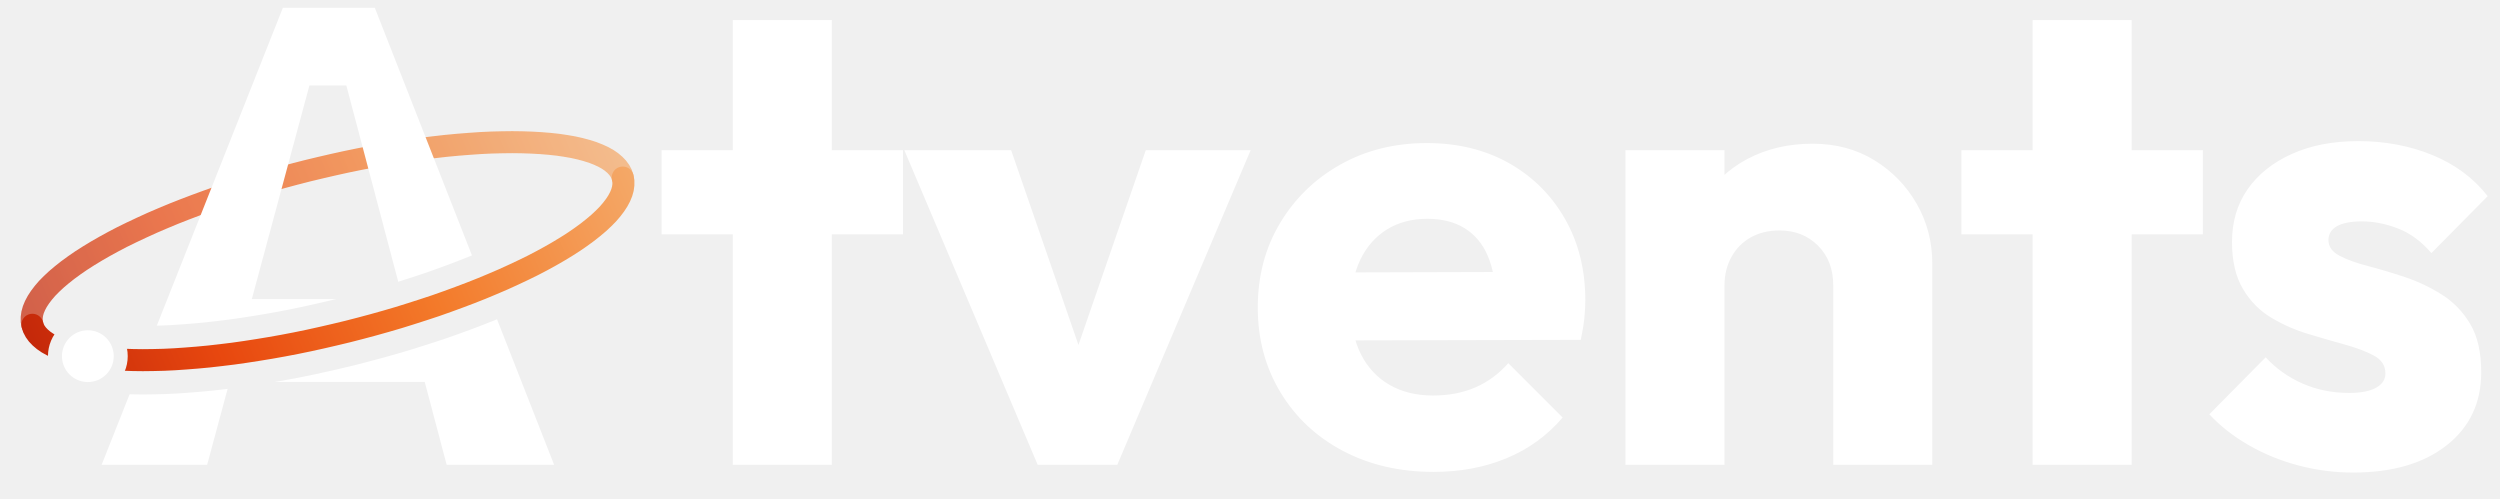
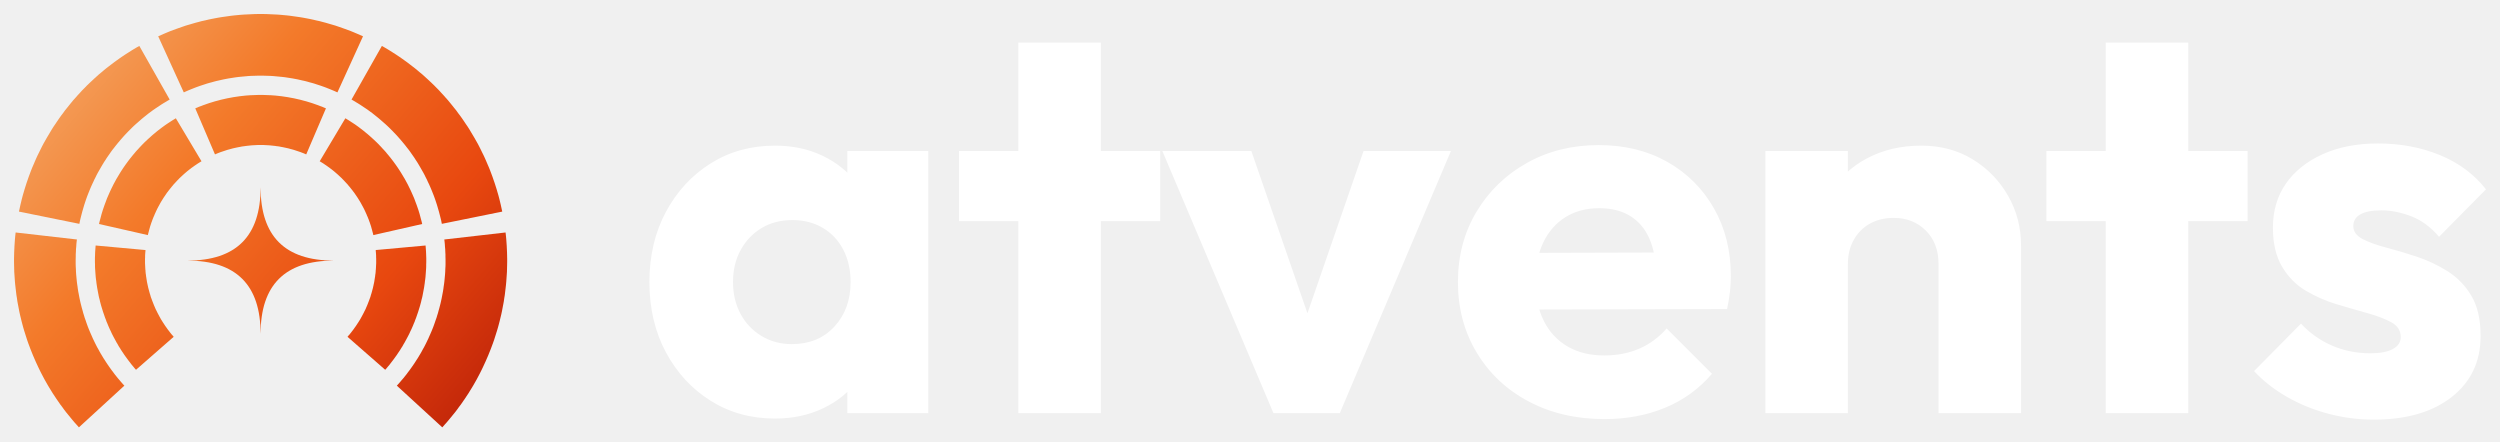
- <svg xmlns="http://www.w3.org/2000/svg" viewBox="-142 -718 3862 770">
+ <svg xmlns="http://www.w3.org/2000/svg" viewBox="-1180 -766 4635 818">
  <defs>
-     <linearGradient id="ga" gradientUnits="userSpaceOnUse" x1="-150" y1="-80" x2="880" y2="-520">
-       <stop offset="0" stop-color="#b81d08" />
-       <stop offset=".32" stop-color="#e8480f" />
-       <stop offset=".62" stop-color="#f37a2a" />
-       <stop offset="1" stop-color="#f4b173" />
+     <linearGradient id="g" x1="180" y1="150" x2="820" y2="696" gradientUnits="userSpaceOnUse">
+       <stop offset="0" stop-color="#f4b173" />
+       <stop offset=".35" stop-color="#f37a2a" />
+       <stop offset=".7" stop-color="#e8480f" />
+       <stop offset="1" stop-color="#b81d08" />
    </linearGradient>
-     <mask id="ma" maskUnits="userSpaceOnUse" x="-300" y="-900" width="1400" height="1100">
-       <rect x="-300" y="-900" width="1400" height="1100" fill="#fff" />
-       <path d="M820.0 -443.7 821.0 -438.2 821.0 -432.4 820.2 -426.5 818.5 -420.4 815.9 -414.1 812.5 -407.7 808.2 -401.1 803.1 -394.4 797.2 -387.5 790.4 -380.6 782.8 -373.5 774.4 -366.4 765.3 -359.2 755.3 -351.9 744.7 -344.6 733.3 -337.3 721.1 -329.9 708.4 -322.6 694.9 -315.2 680.9 -307.9 666.2 -300.7 650.9 -293.5 635.1 -286.3 618.8 -279.3 602.0 -272.3 584.8 -265.5 567.1 -258.8 549.1 -252.2 530.7 -245.7 511.9 -239.5 492.9 -233.4 473.7 -227.4 454.2 -221.7 434.6 -216.2 414.8 -210.9 395.0 -205.8 375.0 -201.0 355.1 -196.4 335.2 -192.0 315.3 -187.9 295.5 -184.1 275.9 -180.6 256.4 -177.4 237.1 -174.4 218.1 -171.7 199.3 -169.4 180.9 -167.3 162.8 -165.6 145.1 -164.2 127.8 -163.0 110.9 -162.2 94.6 -161.8 78.7 -161.6 63.4 -161.8 48.7 -162.3 34.6 -163.1 21.1 -164.2 8.2 -165.6 -4.0 -167.4 -15.5 -169.4 -26.2 -171.8 -36.2 -174.5 -45.5 -177.4 -53.9 -180.7 -61.6 -184.2 -68.5 -188.0 -74.5 -192.1 -79.7 -196.5 -84.1 -201.1 -87.6 -205.9 -90.3 -211.0 -92.0 -216.3" fill="none" stroke="#000" stroke-width="106" stroke-linecap="round" />
-       <circle cx="-6.3" cy="-167.8" r="61.6" fill="#000" />
-     </mask>
-     <mask id="ra" maskUnits="userSpaceOnUse" x="-300" y="-900" width="1400" height="1100">
-       <rect x="-300" y="-900" width="1400" height="1100" fill="#fff" />
-       <circle cx="-6.3" cy="-167.8" r="61.6" fill="#000" />
-     </mask>
  </defs>
-   <g mask="url(#ra)">
-     <path d="M-92.0 -216.3 -93.0 -221.8 -93.0 -227.6 -92.2 -233.5 -90.5 -239.6 -87.9 -245.9 -84.5 -252.3 -80.2 -258.9 -75.1 -265.6 -69.2 -272.5 -62.4 -279.4 -54.8 -286.5 -46.4 -293.6 -37.3 -300.8 -27.3 -308.1 -16.7 -315.4 -5.3 -322.7 6.9 -330.1 19.6 -337.4 33.1 -344.8 47.1 -352.1 61.8 -359.3 77.1 -366.5 92.9 -373.7 109.2 -380.7 126.0 -387.7 143.2 -394.5 160.9 -401.2 178.9 -407.8 197.3 -414.3 216.1 -420.5 235.1 -426.6 254.3 -432.6 273.8 -438.3 293.4 -443.8 313.2 -449.1 333.0 -454.2 353.0 -459.0 372.9 -463.6 392.8 -468.0 412.7 -472.1 432.5 -475.9 452.1 -479.4 471.6 -482.6 490.9 -485.6 509.9 -488.3 528.7 -490.6 547.1 -492.7 565.2 -494.4 582.9 -495.8 600.2 -497.0 617.1 -497.8 633.4 -498.2 649.3 -498.4 664.6 -498.2 679.3 -497.7 693.4 -496.9 706.9 -495.8 719.8 -494.4 732.0 -492.6 743.5 -490.6 754.2 -488.2 764.2 -485.5 773.5 -482.6 781.9 -479.3 789.6 -475.8 796.5 -472.0 802.5 -467.9 807.7 -463.5 812.1 -458.9 815.6 -454.1 818.3 -449.0 820.0 -443.7" fill="none" stroke="url(#ga)" stroke-width="34" stroke-linecap="round" opacity=".72" />
+   <g transform="translate(-1154 -740) scale(1.4286) translate(-180 -150)">
+     <path d="M264.2 686.4 L261.4 683.2 L258.5 680.0 L255.7 676.7 L253.0 673.4 L250.3 670.1 L247.6 666.8 L245.0 663.4 L242.5 659.9 L239.9 656.5 L237.5 653.0 L235.0 649.4 L232.7 645.9 L230.3 642.3 L228.1 638.7 L225.8 635.0 L223.6 631.3 L221.5 627.6 L219.4 623.9 L217.4 620.1 L215.4 616.3 L213.5 612.5 L211.6 608.6 L209.8 604.7 L208.0 600.8 L206.3 596.9 L204.6 593.0 L203.0 589.0 L201.4 585.0 L199.9 581.0 L198.4 577.0 L197.0 573.0 L195.7 568.9 L194.4 564.8 L193.1 560.7 L191.9 556.6 L190.8 552.5 L189.7 548.3 L188.7 544.1 L187.7 540.0 L186.8 535.8 L186.0 531.6 L185.2 527.4 L184.4 523.2 L183.8 518.9 L183.1 514.7 L182.6 510.4 L182.1 506.2 L181.6 501.9 L181.2 497.7 L180.9 493.4 L180.6 489.1 L180.3 484.8 L180.2 480.6 L180.1 476.3 L180.0 472.0 L180.0 467.7 L180.1 463.4 L180.2 459.2 L180.4 454.9 L180.6 450.6 L180.9 446.3 L181.2 442.1 L181.6 437.8 L182.1 433.5 L261.6 442.6 L261.2 445.8 L260.9 449.0 L260.7 452.2 L260.4 455.4 L260.3 458.7 L260.1 461.9 L260.1 465.1 L260.0 468.3 L260.0 471.5 L260.0 474.7 L260.1 477.9 L260.3 481.1 L260.4 484.3 L260.6 487.6 L260.9 490.8 L261.2 494.0 L261.5 497.1 L261.9 500.3 L262.4 503.5 L262.8 506.7 L263.3 509.9 L263.9 513.0 L264.5 516.2 L265.1 519.3 L265.8 522.5 L266.5 525.6 L267.3 528.7 L268.1 531.8 L269.0 534.9 L269.8 538.0 L270.8 541.1 L271.7 544.2 L272.8 547.2 L273.8 550.2 L274.9 553.3 L276.0 556.3 L277.2 559.3 L278.4 562.2 L279.7 565.2 L281.0 568.1 L282.3 571.1 L283.7 574.0 L285.1 576.9 L286.5 579.7 L288.0 582.6 L289.6 585.4 L291.1 588.2 L292.7 591.0 L294.4 593.8 L296.0 596.5 L297.8 599.2 L299.5 601.9 L301.3 604.6 L303.1 607.2 L305.0 609.9 L306.8 612.4 L308.8 615.0 L310.7 617.6 L312.7 620.1 L314.7 622.6 L316.8 625.0 L318.9 627.5 L321.0 629.9 L323.2 632.3Z" fill="url(#g)" />
+     <path d="M338.3 611.7 L336.5 609.7 L334.8 607.6 L333.0 605.5 L331.3 603.3 L329.7 601.2 L328.0 599.0 L326.4 596.8 L324.8 594.6 L323.2 592.4 L321.7 590.1 L320.2 587.9 L318.7 585.6 L317.3 583.3 L315.8 581.0 L314.5 578.6 L313.1 576.3 L311.8 573.9 L310.5 571.5 L309.2 569.1 L307.9 566.6 L306.7 564.2 L305.6 561.7 L304.4 559.3 L303.3 556.8 L302.2 554.3 L301.2 551.8 L300.1 549.3 L299.2 546.7 L298.2 544.2 L297.3 541.6 L296.4 539.0 L295.5 536.4 L294.7 533.8 L293.9 531.2 L293.1 528.6 L292.4 526.0 L291.7 523.4 L291.1 520.7 L290.4 518.1 L289.8 515.4 L289.3 512.7 L288.8 510.1 L288.3 507.4 L287.8 504.7 L287.4 502.0 L287.0 499.3 L286.7 496.6 L286.3 493.9 L286.0 491.2 L285.8 488.5 L285.6 485.8 L285.4 483.0 L285.2 480.3 L285.1 477.6 L285.1 474.9 L285.0 472.2 L285.0 469.4 L285.0 466.7 L285.1 464.0 L285.2 461.3 L285.3 458.5 L285.5 455.8 L285.7 453.1 L285.9 450.4 L350.6 456.3 L350.5 458.2 L350.3 460.1 L350.2 462.0 L350.1 463.9 L350.1 465.8 L350.0 467.7 L350.0 469.6 L350.0 471.5 L350.0 473.4 L350.1 475.3 L350.2 477.2 L350.3 479.1 L350.4 481.0 L350.6 482.9 L350.7 484.8 L350.9 486.7 L351.2 488.6 L351.4 490.5 L351.7 492.3 L352.0 494.2 L352.3 496.1 L352.6 498.0 L353.0 499.8 L353.4 501.7 L353.8 503.5 L354.2 505.4 L354.7 507.2 L355.2 509.1 L355.7 510.9 L356.2 512.7 L356.8 514.5 L357.3 516.4 L357.9 518.2 L358.6 520.0 L359.2 521.7 L359.9 523.5 L360.6 525.3 L361.3 527.1 L362.0 528.8 L362.8 530.6 L363.5 532.3 L364.3 534.0 L365.2 535.7 L366.0 537.4 L366.9 539.1 L367.8 540.8 L368.7 542.5 L369.6 544.1 L370.5 545.8 L371.5 547.4 L372.5 549.0 L373.5 550.6 L374.6 552.2 L375.6 553.8 L376.7 555.4 L377.8 556.9 L378.9 558.5 L380.0 560.0 L381.2 561.5 L382.3 563.0 L383.5 564.5 L384.7 566.0 L386.0 567.4 L387.2 568.9Z" fill="url(#g)" />
+     <path d="M186.4 406.4 L187.3 402.3 L188.2 398.1 L189.2 393.9 L190.2 389.8 L191.3 385.6 L192.5 381.5 L193.7 377.4 L195.0 373.3 L196.3 369.2 L197.7 365.2 L199.1 361.1 L200.6 357.1 L202.1 353.1 L203.7 349.1 L205.4 345.2 L207.1 341.2 L208.8 337.3 L210.6 333.4 L212.5 329.6 L214.4 325.7 L216.3 321.9 L218.3 318.1 L220.4 314.4 L222.5 310.7 L224.7 307.0 L226.9 303.3 L229.1 299.6 L231.4 296.0 L233.8 292.5 L236.2 288.9 L238.6 285.4 L241.1 281.9 L243.7 278.5 L246.2 275.0 L248.9 271.7 L251.6 268.3 L254.3 265.0 L257.0 261.7 L259.9 258.5 L262.7 255.3 L265.6 252.2 L268.5 249.0 L271.5 246.0 L274.5 242.9 L277.6 239.9 L280.7 237.0 L283.8 234.1 L287.0 231.2 L290.2 228.3 L293.5 225.6 L296.8 222.8 L300.1 220.1 L303.5 217.5 L306.9 214.9 L310.3 212.3 L313.8 209.8 L317.3 207.3 L320.8 204.9 L324.4 202.5 L328.0 200.2 L331.6 197.9 L335.2 195.7 L338.9 193.5 L342.6 191.4 L382.0 261.0 L379.2 262.6 L376.4 264.3 L373.7 265.9 L371.0 267.6 L368.3 269.4 L365.6 271.2 L362.9 273.0 L360.3 274.8 L357.7 276.7 L355.1 278.6 L352.6 280.6 L350.1 282.6 L347.6 284.6 L345.1 286.7 L342.7 288.8 L340.3 290.9 L337.9 293.0 L335.5 295.2 L333.2 297.4 L330.9 299.7 L328.6 302.0 L326.4 304.3 L324.2 306.6 L322.0 309.0 L319.9 311.4 L317.8 313.8 L315.7 316.3 L313.7 318.7 L311.7 321.2 L309.7 323.8 L307.7 326.3 L305.8 328.9 L304.0 331.5 L302.1 334.2 L300.3 336.8 L298.6 339.5 L296.8 342.2 L295.1 345.0 L293.5 347.7 L291.9 350.5 L290.3 353.3 L288.7 356.1 L287.2 358.9 L285.8 361.8 L284.3 364.7 L283.0 367.6 L281.6 370.5 L280.3 373.4 L279.0 376.4 L277.8 379.3 L276.6 382.3 L275.4 385.3 L274.3 388.3 L273.2 391.4 L272.2 394.4 L271.2 397.5 L270.3 400.5 L269.4 403.6 L268.5 406.7 L267.7 409.8 L266.9 412.9 L266.1 416.1 L265.4 419.2 L264.8 422.3Z" fill="url(#g)" />
+     <path d="M290.3 422.5 L290.9 419.8 L291.6 417.2 L292.3 414.6 L293.0 411.9 L293.7 409.3 L294.5 406.7 L295.3 404.1 L296.2 401.5 L297.1 398.9 L298.0 396.4 L299.0 393.8 L299.9 391.3 L300.9 388.7 L302.0 386.2 L303.1 383.7 L304.2 381.2 L305.3 378.8 L306.5 376.3 L307.7 373.9 L308.9 371.4 L310.2 369.0 L311.5 366.6 L312.8 364.2 L314.2 361.9 L315.6 359.5 L317.0 357.2 L318.4 354.9 L319.9 352.6 L321.4 350.3 L322.9 348.1 L324.5 345.8 L326.1 343.6 L327.7 341.4 L329.3 339.3 L331.0 337.1 L332.7 335.0 L334.4 332.9 L336.2 330.8 L337.9 328.7 L339.7 326.7 L341.6 324.7 L343.4 322.7 L345.3 320.7 L347.2 318.7 L349.1 316.8 L351.1 314.9 L353.1 313.0 L355.1 311.2 L357.1 309.4 L359.1 307.6 L361.2 305.8 L363.3 304.1 L365.4 302.3 L367.6 300.6 L369.7 299.0 L371.9 297.3 L374.1 295.7 L376.3 294.1 L378.5 292.6 L380.8 291.1 L383.1 289.6 L385.4 288.1 L387.7 286.7 L390.0 285.3 L423.3 341.1 L421.6 342.1 L420.0 343.1 L418.4 344.1 L416.8 345.2 L415.3 346.2 L413.7 347.3 L412.2 348.4 L410.6 349.5 L409.1 350.7 L407.6 351.8 L406.1 353.0 L404.6 354.2 L403.2 355.4 L401.7 356.7 L400.3 357.9 L398.9 359.2 L397.5 360.5 L396.1 361.8 L394.7 363.1 L393.4 364.5 L392.1 365.8 L390.8 367.2 L389.5 368.6 L388.2 370.0 L386.9 371.4 L385.7 372.9 L384.5 374.3 L383.3 375.8 L382.1 377.3 L380.9 378.8 L379.8 380.3 L378.6 381.8 L377.5 383.4 L376.5 384.9 L375.4 386.5 L374.3 388.1 L373.3 389.7 L372.3 391.3 L371.3 392.9 L370.3 394.6 L369.4 396.2 L368.5 397.9 L367.6 399.5 L366.7 401.2 L365.8 402.9 L365.0 404.6 L364.2 406.3 L363.4 408.1 L362.6 409.8 L361.9 411.6 L361.1 413.3 L360.4 415.1 L359.7 416.8 L359.1 418.6 L358.4 420.4 L357.8 422.2 L357.2 424.0 L356.6 425.8 L356.1 427.7 L355.6 429.5 L355.1 431.3 L354.6 433.2 L354.1 435.0 L353.7 436.9Z" fill="url(#g)" />
+     <path d="M367.1 178.9 L371.0 177.2 L374.9 175.5 L378.9 173.8 L382.8 172.2 L386.8 170.7 L390.9 169.2 L394.9 167.8 L398.9 166.4 L403.0 165.0 L407.1 163.8 L411.2 162.6 L415.3 161.4 L419.5 160.3 L423.6 159.2 L427.8 158.3 L432.0 157.3 L436.2 156.4 L440.4 155.6 L444.6 154.8 L448.8 154.1 L453.0 153.5 L457.3 152.9 L461.5 152.3 L465.8 151.8 L470.1 151.4 L474.3 151.0 L478.6 150.7 L482.9 150.5 L487.2 150.3 L491.4 150.1 L495.7 150.0 L500.0 150.0 L504.3 150.0 L508.6 150.1 L512.8 150.3 L517.1 150.5 L521.4 150.7 L525.7 151.0 L529.9 151.4 L534.2 151.8 L538.5 152.3 L542.7 152.9 L547.0 153.5 L551.2 154.1 L555.4 154.8 L559.6 155.6 L563.8 156.4 L568.0 157.3 L572.2 158.3 L576.4 159.2 L580.5 160.3 L584.7 161.4 L588.8 162.6 L592.9 163.8 L597.0 165.0 L601.1 166.4 L605.1 167.8 L609.1 169.2 L613.2 170.7 L617.2 172.2 L621.1 173.8 L625.1 175.5 L629.0 177.2 L632.9 178.9 L599.7 251.7 L596.8 250.4 L593.8 249.1 L590.9 247.9 L587.9 246.7 L584.9 245.5 L581.9 244.4 L578.8 243.3 L575.8 242.3 L572.7 241.3 L569.7 240.3 L566.6 239.4 L563.5 238.6 L560.4 237.7 L557.3 236.9 L554.1 236.2 L551.0 235.5 L547.9 234.8 L544.7 234.2 L541.6 233.6 L538.4 233.1 L535.2 232.6 L532.0 232.1 L528.8 231.7 L525.7 231.4 L522.5 231.1 L519.3 230.8 L516.1 230.5 L512.8 230.3 L509.6 230.2 L506.4 230.1 L503.2 230.0 L500.0 230.0 L496.8 230.0 L493.6 230.1 L490.4 230.2 L487.2 230.3 L483.9 230.5 L480.7 230.8 L477.5 231.1 L474.3 231.4 L471.2 231.7 L468.0 232.1 L464.8 232.6 L461.6 233.1 L458.4 233.6 L455.3 234.2 L452.1 234.8 L449.0 235.5 L445.9 236.2 L442.7 236.9 L439.6 237.7 L436.5 238.6 L433.4 239.4 L430.3 240.3 L427.3 241.3 L424.2 242.3 L421.2 243.3 L418.1 244.4 L415.1 245.5 L412.1 246.7 L409.1 247.9 L406.2 249.1 L403.2 250.4 L400.3 251.7Z" fill="url(#g)" />
+     <path d="M415.2 272.4 L417.7 271.4 L420.2 270.3 L422.8 269.4 L425.3 268.4 L427.9 267.5 L430.4 266.6 L433.0 265.7 L435.6 264.9 L438.2 264.1 L440.8 263.3 L443.5 262.6 L446.1 261.9 L448.7 261.2 L451.4 260.6 L454.0 260.0 L456.7 259.4 L459.4 258.9 L462.1 258.4 L464.7 257.9 L467.4 257.5 L470.1 257.1 L472.8 256.7 L475.5 256.4 L478.2 256.1 L481.0 255.8 L483.7 255.6 L486.4 255.4 L489.1 255.3 L491.8 255.2 L494.6 255.1 L497.3 255.0 L500.0 255.0 L502.7 255.0 L505.4 255.1 L508.2 255.2 L510.9 255.3 L513.6 255.4 L516.3 255.6 L519.0 255.8 L521.8 256.1 L524.5 256.4 L527.2 256.7 L529.9 257.1 L532.6 257.5 L535.3 257.9 L537.9 258.4 L540.6 258.9 L543.3 259.4 L546.0 260.0 L548.6 260.6 L551.3 261.2 L553.9 261.9 L556.5 262.6 L559.2 263.3 L561.8 264.1 L564.4 264.9 L567.0 265.7 L569.6 266.6 L572.1 267.5 L574.7 268.4 L577.2 269.4 L579.8 270.3 L582.3 271.4 L584.8 272.4 L559.2 332.2 L557.4 331.4 L555.7 330.7 L553.9 330.0 L552.1 329.3 L550.3 328.7 L548.5 328.1 L546.7 327.5 L544.9 326.9 L543.1 326.3 L541.3 325.8 L539.4 325.3 L537.6 324.8 L535.8 324.3 L533.9 323.9 L532.1 323.5 L530.2 323.1 L528.3 322.7 L526.5 322.4 L524.6 322.0 L522.7 321.7 L520.8 321.5 L519.0 321.2 L517.1 321.0 L515.2 320.8 L513.3 320.6 L511.4 320.4 L509.5 320.3 L507.6 320.2 L505.7 320.1 L503.8 320.0 L501.9 320.0 L500.0 320.0 L498.1 320.0 L496.2 320.0 L494.3 320.1 L492.4 320.2 L490.5 320.3 L488.6 320.4 L486.7 320.6 L484.8 320.8 L482.9 321.0 L481.0 321.2 L479.2 321.5 L477.3 321.7 L475.4 322.0 L473.5 322.4 L471.7 322.7 L469.8 323.1 L467.9 323.5 L466.1 323.9 L464.2 324.3 L462.4 324.8 L460.6 325.3 L458.7 325.8 L456.9 326.3 L455.1 326.9 L453.3 327.5 L451.5 328.1 L449.7 328.7 L447.9 329.3 L446.1 330.0 L444.3 330.7 L442.6 331.4 L440.8 332.2Z" fill="url(#g)" />
+     <path d="M657.4 191.4 L661.1 193.5 L664.8 195.7 L668.4 197.9 L672.0 200.2 L675.6 202.5 L679.2 204.9 L682.7 207.3 L686.2 209.8 L689.7 212.3 L693.1 214.9 L696.5 217.5 L699.9 220.1 L703.2 222.8 L706.5 225.6 L709.8 228.3 L713.0 231.2 L716.2 234.1 L719.3 237.0 L722.4 239.9 L725.5 242.9 L728.5 246.0 L731.5 249.0 L734.4 252.2 L737.3 255.3 L740.1 258.5 L743.0 261.7 L745.7 265.0 L748.4 268.3 L751.1 271.7 L753.8 275.0 L756.3 278.5 L758.9 281.9 L761.4 285.4 L763.8 288.9 L766.2 292.5 L768.6 296.0 L770.9 299.6 L773.1 303.3 L775.3 307.0 L777.5 310.7 L779.6 314.4 L781.7 318.1 L783.7 321.9 L785.6 325.7 L787.5 329.6 L789.4 333.4 L791.2 337.3 L792.9 341.2 L794.6 345.2 L796.3 349.1 L797.9 353.1 L799.4 357.1 L800.9 361.1 L802.3 365.2 L803.7 369.2 L805.0 373.3 L806.3 377.4 L807.5 381.5 L808.7 385.6 L809.8 389.8 L810.8 393.9 L811.8 398.1 L812.7 402.3 L813.6 406.4 L735.2 422.3 L734.6 419.2 L733.9 416.1 L733.1 412.9 L732.3 409.8 L731.5 406.7 L730.6 403.6 L729.7 400.5 L728.8 397.5 L727.8 394.4 L726.8 391.4 L725.7 388.3 L724.6 385.3 L723.4 382.3 L722.2 379.3 L721.0 376.4 L719.7 373.4 L718.4 370.5 L717.0 367.6 L715.7 364.7 L714.2 361.8 L712.8 358.9 L711.3 356.1 L709.7 353.3 L708.1 350.5 L706.5 347.7 L704.9 345.0 L703.2 342.2 L701.4 339.5 L699.7 336.8 L697.9 334.2 L696.0 331.5 L694.2 328.9 L692.3 326.3 L690.3 323.8 L688.3 321.2 L686.3 318.7 L684.3 316.3 L682.2 313.8 L680.1 311.4 L678.0 309.0 L675.8 306.6 L673.6 304.3 L671.4 302.0 L669.1 299.7 L666.8 297.4 L664.5 295.2 L662.1 293.0 L659.7 290.9 L657.3 288.8 L654.9 286.7 L652.4 284.6 L649.9 282.6 L647.4 280.6 L644.9 278.6 L642.3 276.7 L639.7 274.8 L637.1 273.0 L634.4 271.2 L631.7 269.4 L629.0 267.6 L626.3 265.9 L623.6 264.3 L620.8 262.6 L618.0 261.0Z" fill="url(#g)" />
+     <path d="M610.0 285.3 L612.3 286.7 L614.6 288.1 L616.9 289.6 L619.2 291.1 L621.5 292.6 L623.7 294.1 L625.9 295.7 L628.1 297.3 L630.3 299.0 L632.4 300.6 L634.6 302.3 L636.7 304.1 L638.8 305.8 L640.9 307.6 L642.9 309.4 L644.9 311.2 L646.9 313.0 L648.9 314.9 L650.9 316.8 L652.8 318.7 L654.7 320.7 L656.6 322.7 L658.4 324.7 L660.3 326.7 L662.1 328.7 L663.8 330.8 L665.6 332.9 L667.3 335.0 L669.0 337.1 L670.7 339.3 L672.3 341.4 L673.9 343.6 L675.5 345.8 L677.1 348.1 L678.6 350.3 L680.1 352.6 L681.6 354.9 L683.0 357.2 L684.4 359.5 L685.8 361.9 L687.2 364.2 L688.5 366.6 L689.8 369.0 L691.1 371.4 L692.3 373.9 L693.5 376.3 L694.7 378.8 L695.8 381.2 L696.9 383.7 L698.0 386.2 L699.1 388.7 L700.1 391.3 L701.0 393.8 L702.0 396.4 L702.9 398.9 L703.8 401.5 L704.7 404.1 L705.5 406.7 L706.3 409.3 L707.0 411.9 L707.7 414.6 L708.4 417.2 L709.1 419.8 L709.7 422.5 L646.3 436.9 L645.9 435.0 L645.4 433.2 L644.9 431.3 L644.4 429.5 L643.9 427.7 L643.4 425.8 L642.8 424.0 L642.2 422.2 L641.6 420.4 L640.9 418.6 L640.3 416.8 L639.6 415.1 L638.9 413.3 L638.1 411.6 L637.4 409.8 L636.6 408.1 L635.8 406.3 L635.0 404.6 L634.2 402.9 L633.3 401.2 L632.4 399.5 L631.5 397.9 L630.6 396.2 L629.7 394.6 L628.7 392.9 L627.7 391.3 L626.7 389.7 L625.7 388.1 L624.6 386.5 L623.5 384.9 L622.5 383.4 L621.4 381.8 L620.2 380.3 L619.1 378.8 L617.9 377.3 L616.7 375.8 L615.5 374.3 L614.3 372.9 L613.1 371.4 L611.8 370.0 L610.5 368.6 L609.2 367.2 L607.9 365.8 L606.6 364.5 L605.3 363.1 L603.9 361.8 L602.5 360.5 L601.1 359.2 L599.7 357.9 L598.3 356.7 L596.8 355.4 L595.4 354.2 L593.9 353.0 L592.4 351.8 L590.9 350.7 L589.4 349.5 L587.8 348.4 L586.3 347.3 L584.7 346.2 L583.2 345.2 L581.6 344.1 L580.0 343.1 L578.4 342.1 L576.7 341.1Z" fill="url(#g)" />
+     <path d="M817.9 433.5 L818.4 437.8 L818.8 442.1 L819.1 446.3 L819.4 450.6 L819.6 454.9 L819.8 459.2 L819.9 463.4 L820.0 467.7 L820.0 472.0 L819.9 476.3 L819.8 480.6 L819.7 484.8 L819.4 489.1 L819.1 493.4 L818.8 497.7 L818.4 501.9 L817.9 506.2 L817.4 510.4 L816.9 514.7 L816.2 518.9 L815.6 523.2 L814.8 527.4 L814.0 531.6 L813.2 535.8 L812.3 540.0 L811.3 544.1 L810.3 548.3 L809.2 552.5 L808.1 556.6 L806.9 560.7 L805.6 564.8 L804.3 568.9 L803.0 573.0 L801.6 577.0 L800.1 581.0 L798.6 585.0 L797.0 589.0 L795.4 593.0 L793.7 596.9 L792.0 600.8 L790.2 604.7 L788.4 608.6 L786.5 612.5 L784.6 616.3 L782.6 620.1 L780.6 623.9 L778.5 627.6 L776.4 631.3 L774.2 635.0 L771.9 638.7 L769.7 642.3 L767.3 645.9 L765.0 649.4 L762.5 653.0 L760.1 656.5 L757.5 659.9 L755.0 663.4 L752.4 666.8 L749.7 670.1 L747.0 673.4 L744.3 676.7 L741.5 680.0 L738.6 683.2 L735.8 686.4 L676.8 632.3 L679.0 629.9 L681.1 627.5 L683.2 625.0 L685.3 622.6 L687.3 620.1 L689.3 617.6 L691.2 615.0 L693.2 612.4 L695.0 609.9 L696.9 607.2 L698.7 604.6 L700.5 601.9 L702.2 599.2 L704.0 596.5 L705.6 593.8 L707.3 591.0 L708.9 588.2 L710.4 585.4 L712.0 582.6 L713.5 579.7 L714.9 576.9 L716.3 574.0 L717.7 571.1 L719.0 568.1 L720.3 565.2 L721.6 562.2 L722.8 559.3 L724.0 556.3 L725.1 553.3 L726.2 550.2 L727.2 547.2 L728.3 544.2 L729.2 541.1 L730.2 538.0 L731.0 534.9 L731.9 531.8 L732.7 528.7 L733.5 525.6 L734.2 522.5 L734.9 519.3 L735.5 516.2 L736.1 513.0 L736.7 509.9 L737.2 506.7 L737.6 503.5 L738.1 500.3 L738.5 497.1 L738.8 494.0 L739.1 490.8 L739.4 487.6 L739.6 484.3 L739.7 481.1 L739.9 477.9 L740.0 474.7 L740.0 471.5 L740.0 468.3 L739.9 465.1 L739.9 461.9 L739.7 458.7 L739.6 455.4 L739.3 452.2 L739.1 449.0 L738.8 445.8 L738.4 442.6Z" fill="url(#g)" />
+     <path d="M714.1 450.4 L714.3 453.1 L714.5 455.8 L714.7 458.5 L714.8 461.3 L714.9 464.0 L715.0 466.7 L715.0 469.4 L715.0 472.2 L714.9 474.9 L714.9 477.6 L714.8 480.3 L714.6 483.0 L714.4 485.8 L714.2 488.5 L714.0 491.2 L713.7 493.9 L713.3 496.6 L713.0 499.3 L712.6 502.0 L712.2 504.7 L711.7 507.4 L711.2 510.1 L710.7 512.7 L710.2 515.4 L709.6 518.1 L708.9 520.7 L708.3 523.4 L707.6 526.0 L706.9 528.6 L706.1 531.2 L705.3 533.8 L704.5 536.4 L703.6 539.0 L702.7 541.6 L701.8 544.2 L700.8 546.7 L699.9 549.3 L698.8 551.8 L697.8 554.3 L696.7 556.8 L695.6 559.3 L694.4 561.7 L693.3 564.2 L692.1 566.6 L690.8 569.1 L689.5 571.5 L688.2 573.9 L686.9 576.3 L685.5 578.6 L684.2 581.0 L682.7 583.3 L681.3 585.6 L679.8 587.9 L678.3 590.1 L676.8 592.4 L675.2 594.6 L673.6 596.8 L672.0 599.0 L670.3 601.2 L668.7 603.3 L667.0 605.5 L665.2 607.6 L663.5 609.7 L661.7 611.7 L612.8 568.9 L614.0 567.4 L615.3 566.0 L616.5 564.5 L617.7 563.0 L618.8 561.5 L620.0 560.0 L621.1 558.5 L622.2 556.9 L623.3 555.4 L624.4 553.8 L625.4 552.2 L626.5 550.6 L627.5 549.0 L628.5 547.4 L629.5 545.8 L630.4 544.1 L631.3 542.5 L632.2 540.8 L633.1 539.1 L634.0 537.4 L634.8 535.7 L635.7 534.0 L636.5 532.3 L637.2 530.6 L638.0 528.8 L638.7 527.1 L639.4 525.3 L640.1 523.5 L640.8 521.7 L641.4 520.0 L642.1 518.2 L642.7 516.4 L643.2 514.5 L643.8 512.7 L644.3 510.9 L644.8 509.1 L645.3 507.2 L645.8 505.4 L646.2 503.5 L646.6 501.7 L647.0 499.8 L647.4 498.0 L647.7 496.1 L648.0 494.2 L648.3 492.3 L648.6 490.5 L648.8 488.6 L649.1 486.7 L649.3 484.8 L649.4 482.9 L649.6 481.0 L649.7 479.1 L649.8 477.2 L649.9 475.3 L650.0 473.4 L650.0 471.5 L650.0 469.6 L650.0 467.7 L649.9 465.8 L649.9 463.9 L649.8 462.0 L649.7 460.1 L649.5 458.2 L649.4 456.3Z" fill="url(#g)" />
+     <path d="M500.0 375.0 Q500.0 470.0 595.0 470.0 Q500.0 470.0 500.0 565.0 Q500.0 470.0 405.0 470.0 Q500.0 470.0 500.0 375.0Z" fill="url(#g)" />
  </g>
-   <g mask="url(#ma)" fill="#ffffff">
-     <path d="M15 0 295 -706 437 -706 714 0 548 0 393 -586 336 -586 178 0Z" />
-     <path d="M174 -128H559V-256H174Z" />
-   </g>
-   <g mask="url(#ra)">
-     <path d="M820.0 -443.7 821.0 -438.2 821.0 -432.4 820.2 -426.5 818.5 -420.4 815.9 -414.1 812.5 -407.7 808.2 -401.1 803.1 -394.4 797.2 -387.5 790.4 -380.6 782.8 -373.5 774.4 -366.4 765.3 -359.2 755.3 -351.9 744.7 -344.6 733.3 -337.3 721.1 -329.9 708.4 -322.6 694.9 -315.2 680.9 -307.9 666.2 -300.7 650.9 -293.5 635.1 -286.3 618.8 -279.3 602.0 -272.3 584.8 -265.5 567.1 -258.8 549.1 -252.2 530.7 -245.7 511.9 -239.5 492.9 -233.4 473.7 -227.4 454.2 -221.7 434.6 -216.2 414.8 -210.9 395.0 -205.8 375.0 -201.0 355.1 -196.4 335.2 -192.0 315.3 -187.9 295.5 -184.1 275.9 -180.6 256.4 -177.4 237.1 -174.4 218.1 -171.7 199.3 -169.4 180.9 -167.3 162.8 -165.6 145.1 -164.2 127.8 -163.0 110.9 -162.2 94.6 -161.8 78.7 -161.6 63.4 -161.8 48.7 -162.3 34.6 -163.1 21.1 -164.2 8.2 -165.6 -4.0 -167.4 -15.5 -169.4 -26.2 -171.8 -36.2 -174.5 -45.5 -177.4 -53.9 -180.7 -61.6 -184.2 -68.5 -188.0 -74.5 -192.1 -79.7 -196.5 -84.1 -201.1 -87.6 -205.9 -90.3 -211.0 -92.0 -216.3" fill="none" stroke="url(#ga)" stroke-width="34" stroke-linecap="round" />
-   </g>
-   <circle cx="-6.3" cy="-167.8" r="40" fill="#ffffff" />
-   <path d="M840 0V-687H993V0ZM730 -356V-486H1103V-356ZM1311 0 1105 -486H1270L1410 -81H1338L1478 -486H1640L1434 0ZM1923 11Q1844 11 1782.5 -21.5Q1721 -54 1686.0 -112.0Q1651 -170 1651 -243Q1651 -316 1685.5 -373.5Q1720 -431 1779.0 -464.0Q1838 -497 1912 -497Q1984 -497 2039.0 -466.0Q2094 -435 2125.5 -380.0Q2157 -325 2157 -254Q2157 -241 2155.5 -226.5Q2154 -212 2150 -193L1731 -192V-297L2085 -298L2019 -254Q2018 -296 2006.0 -323.5Q1994 -351 1970.5 -365.5Q1947 -380 1913 -380Q1877 -380 1850.5 -363.5Q1824 -347 1809.5 -317.0Q1795 -287 1795 -244Q1795 -201 1810.5 -170.5Q1826 -140 1854.5 -123.5Q1883 -107 1922 -107Q1958 -107 1987.0 -119.5Q2016 -132 2038 -157L2122 -73Q2086 -31 2035.0 -10.0Q1984 11 1923 11ZM2540 0V-277Q2540 -315 2516.5 -338.5Q2493 -362 2457 -362Q2432 -362 2413.0 -351.5Q2394 -341 2383.0 -321.5Q2372 -302 2372 -277L2313 -306Q2313 -363 2338.0 -406.0Q2363 -449 2407.5 -472.5Q2452 -496 2508 -496Q2562 -496 2603.5 -470.5Q2645 -445 2669.0 -403.0Q2693 -361 2693 -311V0ZM2219 0V-486H2372V0ZM2848 0V-687H3001V0ZM2738 -356V-486H3111V-356ZM3343 12Q3300 12 3258.5 1.0Q3217 -10 3181.5 -30.5Q3146 -51 3121 -78L3208 -166Q3232 -140 3265.0 -125.5Q3298 -111 3337 -111Q3364 -111 3378.5 -119.0Q3393 -127 3393 -141Q3393 -159 3375.5 -168.5Q3358 -178 3331.0 -185.5Q3304 -193 3274.0 -202.0Q3244 -211 3217.0 -227.0Q3190 -243 3173.0 -271.5Q3156 -300 3156 -344Q3156 -391 3180.0 -425.5Q3204 -460 3248.0 -480.0Q3292 -500 3351 -500Q3413 -500 3465.5 -478.5Q3518 -457 3551 -415L3464 -327Q3441 -354 3412.5 -365.0Q3384 -376 3357 -376Q3331 -376 3318.0 -368.5Q3305 -361 3305 -347Q3305 -332 3322.0 -323.0Q3339 -314 3366.0 -307.0Q3393 -300 3423.0 -290.0Q3453 -280 3480.0 -263.0Q3507 -246 3524.0 -217.5Q3541 -189 3541 -143Q3541 -72 3487.5 -30.0Q3434 12 3343 12Z" transform="translate(150 0)" fill="#ffffff" />
+   <path d="M257 10Q190 10 137.5 -23.0Q85 -56 54.5 -113.0Q24 -170 24 -243Q24 -316 54.5 -373.0Q85 -430 137.5 -463.0Q190 -496 257 -496Q306 -496 345.5 -477.0Q385 -458 410.0 -424.5Q435 -391 438 -348V-138Q435 -95 410.5 -61.5Q386 -28 346.0 -9.0Q306 10 257 10ZM288 -128Q337 -128 367.0 -160.5Q397 -193 397 -243Q397 -277 383.5 -303.0Q370 -329 345.5 -343.5Q321 -358 289 -358Q257 -358 232.5 -343.5Q208 -329 193.5 -303.0Q179 -277 179 -243Q179 -210 193.0 -184.0Q207 -158 232.0 -143.0Q257 -128 288 -128ZM391 0V-131L414 -249L391 -367V-486H541V0ZM708 0V-687H861V0ZM598 -356V-486H971V-356ZM1181 0 975 -486H1140L1280 -81H1208L1348 -486H1510L1304 0ZM1795 11Q1716 11 1654.5 -21.5Q1593 -54 1558.0 -112.0Q1523 -170 1523 -243Q1523 -316 1557.5 -373.5Q1592 -431 1651.0 -464.0Q1710 -497 1784 -497Q1856 -497 1911.0 -466.0Q1966 -435 1997.5 -380.0Q2029 -325 2029 -254Q2029 -241 2027.5 -226.5Q2026 -212 2022 -193L1603 -192V-297L1957 -298L1891 -254Q1890 -296 1878.0 -323.5Q1866 -351 1842.5 -365.5Q1819 -380 1785 -380Q1749 -380 1722.5 -363.5Q1696 -347 1681.5 -317.0Q1667 -287 1667 -244Q1667 -201 1682.5 -170.5Q1698 -140 1726.5 -123.5Q1755 -107 1794 -107Q1830 -107 1859.0 -119.5Q1888 -132 1910 -157L1994 -73Q1958 -31 1907.0 -10.0Q1856 11 1795 11ZM2414 0V-277Q2414 -315 2390.5 -338.5Q2367 -362 2331 -362Q2306 -362 2287.0 -351.5Q2268 -341 2257.0 -321.5Q2246 -302 2246 -277L2187 -306Q2187 -363 2212.0 -406.0Q2237 -449 2281.5 -472.5Q2326 -496 2382 -496Q2436 -496 2477.5 -470.5Q2519 -445 2543.0 -403.0Q2567 -361 2567 -311V0ZM2093 0V-486H2246V0ZM2724 0V-687H2877V0ZM2614 -356V-486H2987V-356ZM3221 12Q3178 12 3136.5 1.0Q3095 -10 3059.5 -30.5Q3024 -51 2999 -78L3086 -166Q3110 -140 3143.0 -125.5Q3176 -111 3215 -111Q3242 -111 3256.5 -119.0Q3271 -127 3271 -141Q3271 -159 3253.5 -168.5Q3236 -178 3209.0 -185.5Q3182 -193 3152.0 -202.0Q3122 -211 3095.0 -227.0Q3068 -243 3051.0 -271.5Q3034 -300 3034 -344Q3034 -391 3058.0 -425.5Q3082 -460 3126.0 -480.0Q3170 -500 3229 -500Q3291 -500 3343.5 -478.5Q3396 -457 3429 -415L3342 -327Q3319 -354 3290.5 -365.0Q3262 -376 3235 -376Q3209 -376 3196.0 -368.5Q3183 -361 3183 -347Q3183 -332 3200.0 -323.0Q3217 -314 3244.0 -307.0Q3271 -300 3301.0 -290.0Q3331 -280 3358.0 -263.0Q3385 -246 3402.0 -217.5Q3419 -189 3419 -143Q3419 -72 3365.5 -30.0Q3312 12 3221 12Z" fill="#fff" />
</svg>
